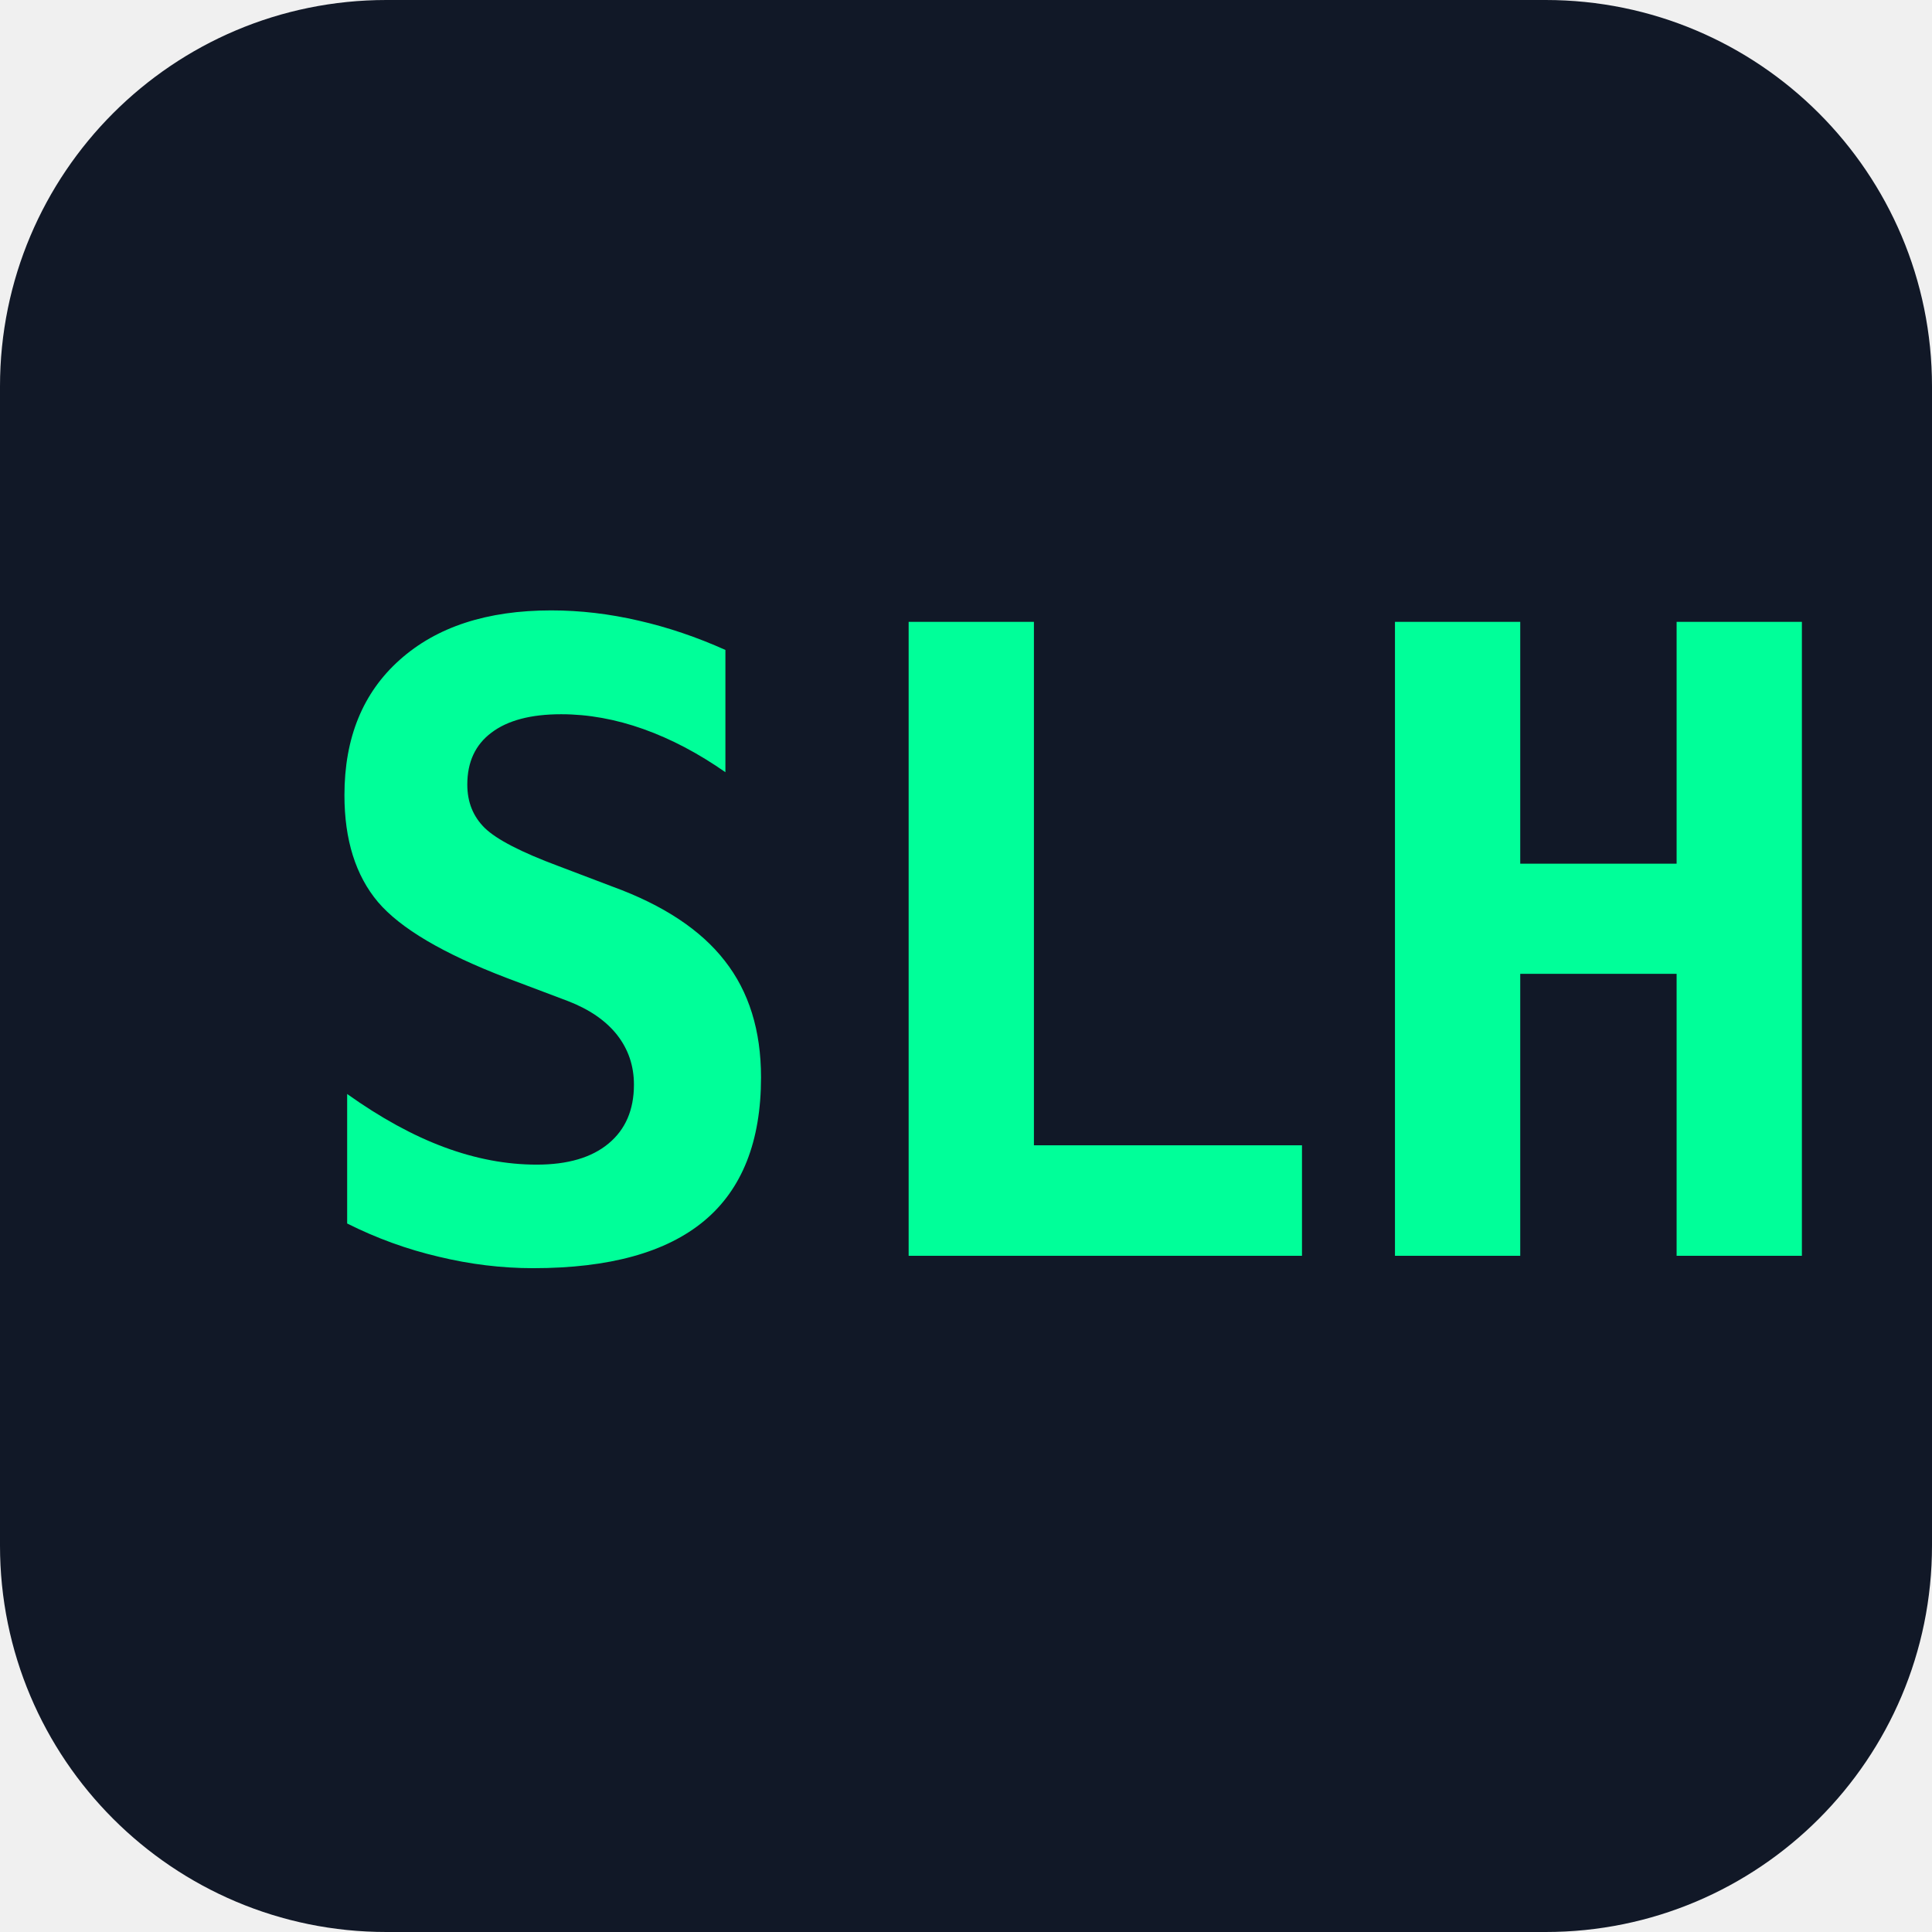
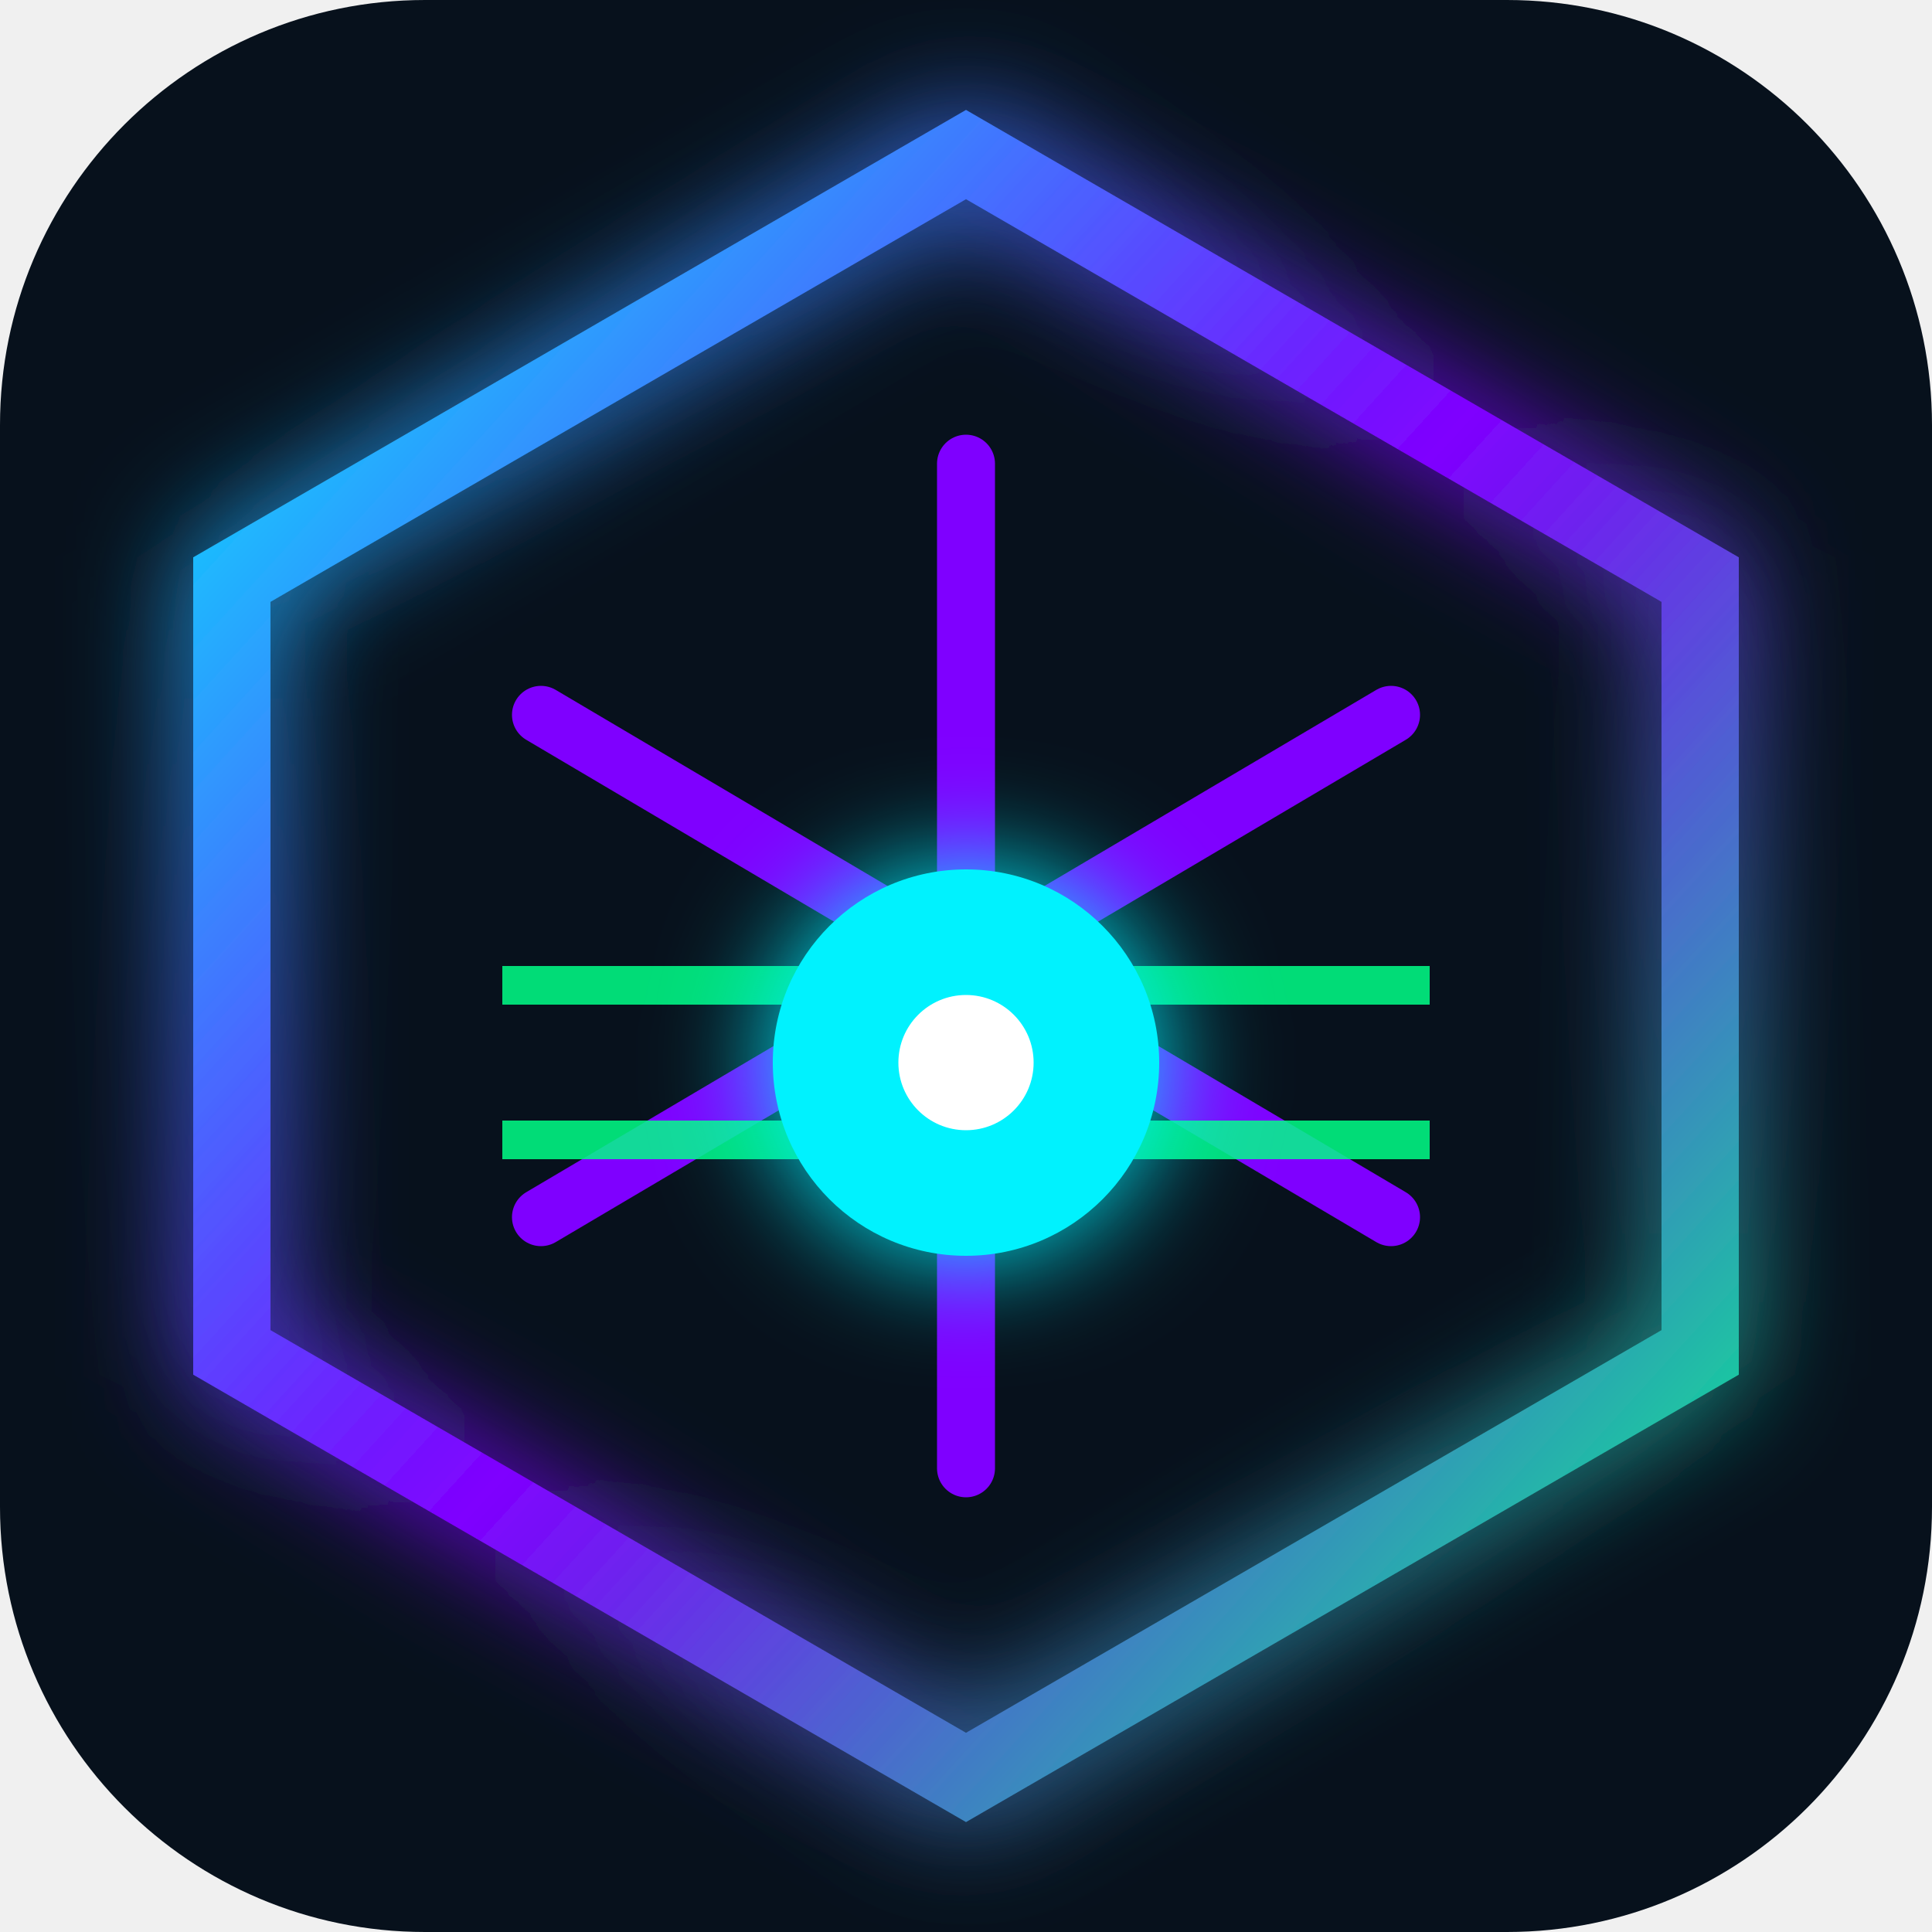
- <svg xmlns="http://www.w3.org/2000/svg" viewBox="0 0 100 100">
-   <rect width="100" height="100" rx="20" fill="#111827" />
-   <text x="15" y="65" font-family="monospace" font-size="45" font-weight="bold" fill="#00ff99">SLH</text>
+ <svg xmlns="http://www.w3.org/2000/svg" viewBox="0 0 100 100" role="img" aria-label="SLH OS">
+   <defs>
+     <linearGradient id="g" x1="0" y1="0" x2="1" y2="1">
+       <stop offset="0" stop-color="#00f2fe" />
+       <stop offset=".5" stop-color="#7f00ff" />
+       <stop offset="1" stop-color="#00ff87" />
+     </linearGradient>
+     <filter id="glow" x="-80%" y="-80%" width="260%" height="260%">
+       <feGaussianBlur stdDeviation="3" result="b" />
+       <feMerge>
+         <feMergeNode in="b" />
+         <feMergeNode in="SourceGraphic" />
+       </feMerge>
+     </filter>
+   </defs>
+   <rect width="100" height="100" rx="22" fill="#07111c" />
+   <path d="M50 8 L88 30 L88 70 L50 92 L12 70 L12 30 Z" fill="none" stroke="url(#g)" stroke-width="4" filter="url(#glow)" />
+   <path d="M50 24 V76 M28 37 L72 63 M28 63 L72 37" stroke="#7f00ff" stroke-width="3" stroke-linecap="round" />
+   <path d="M26 51 H74 M26 59 H74" stroke="#00ff87" stroke-width="2" opacity=".85" />
+   <circle cx="50" cy="55" r="10" fill="#00f2fe" filter="url(#glow)" />
+   <circle cx="50" cy="55" r="3.5" fill="#fff" />
</svg>
